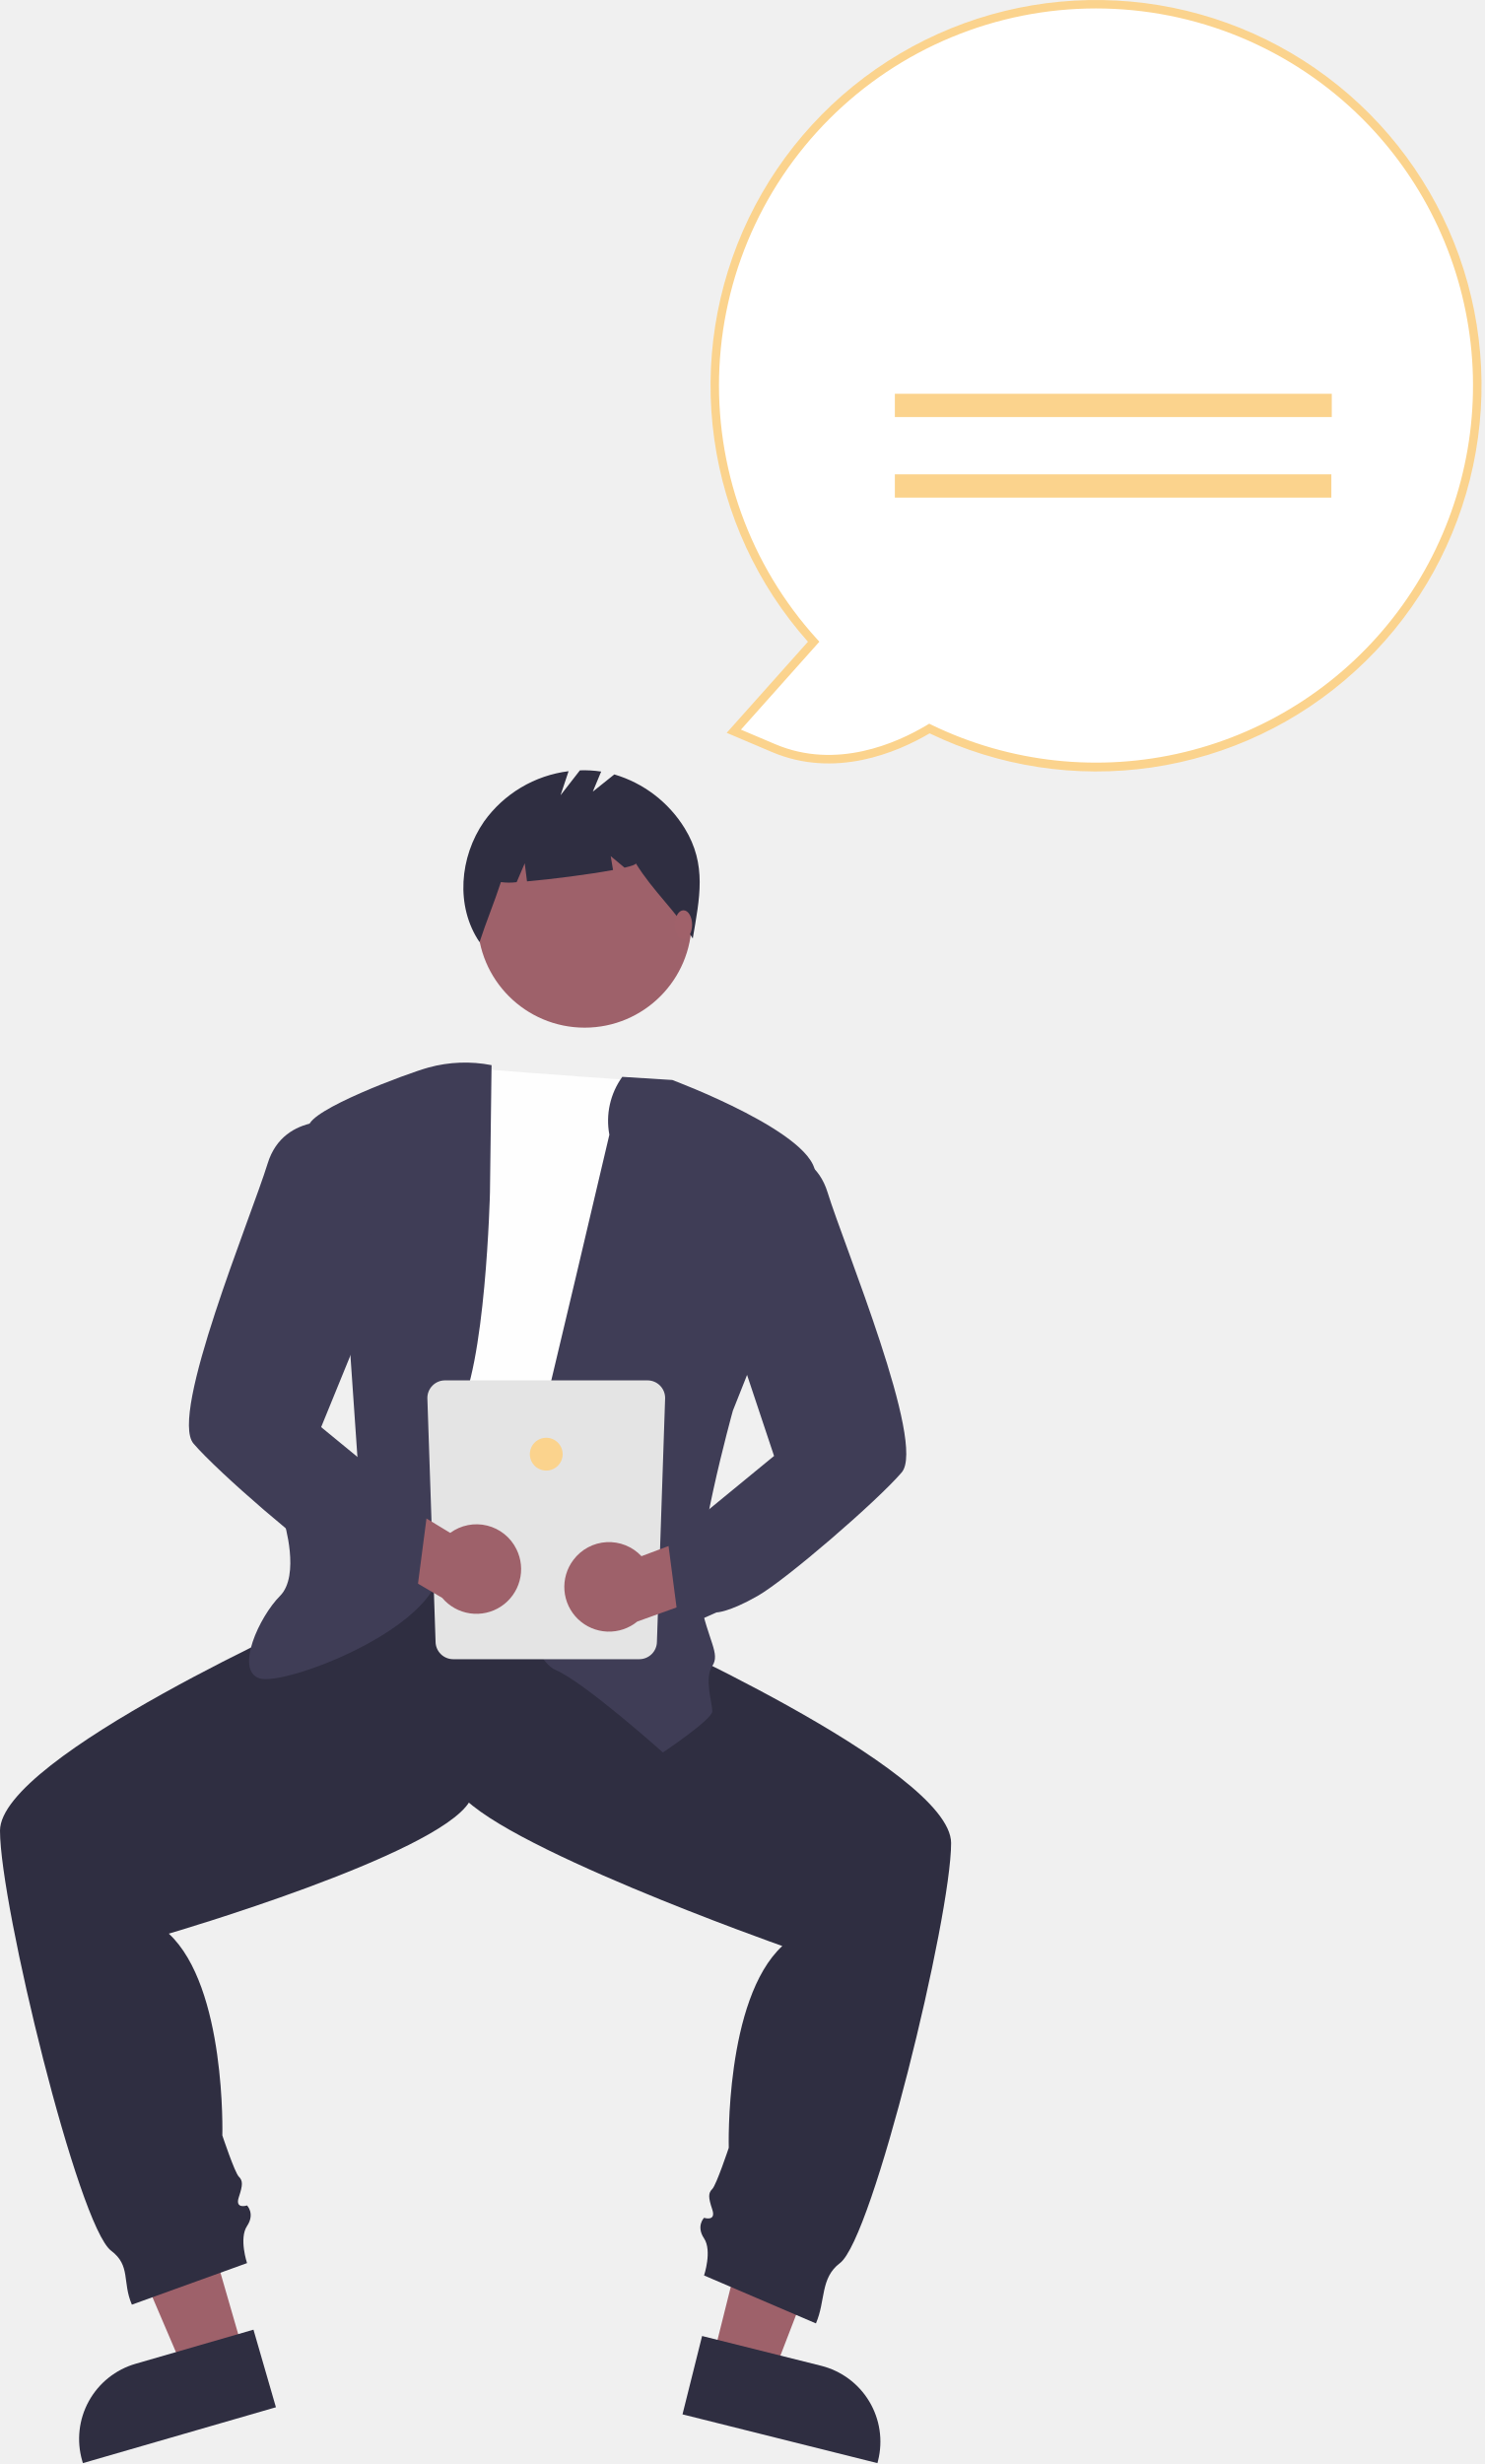
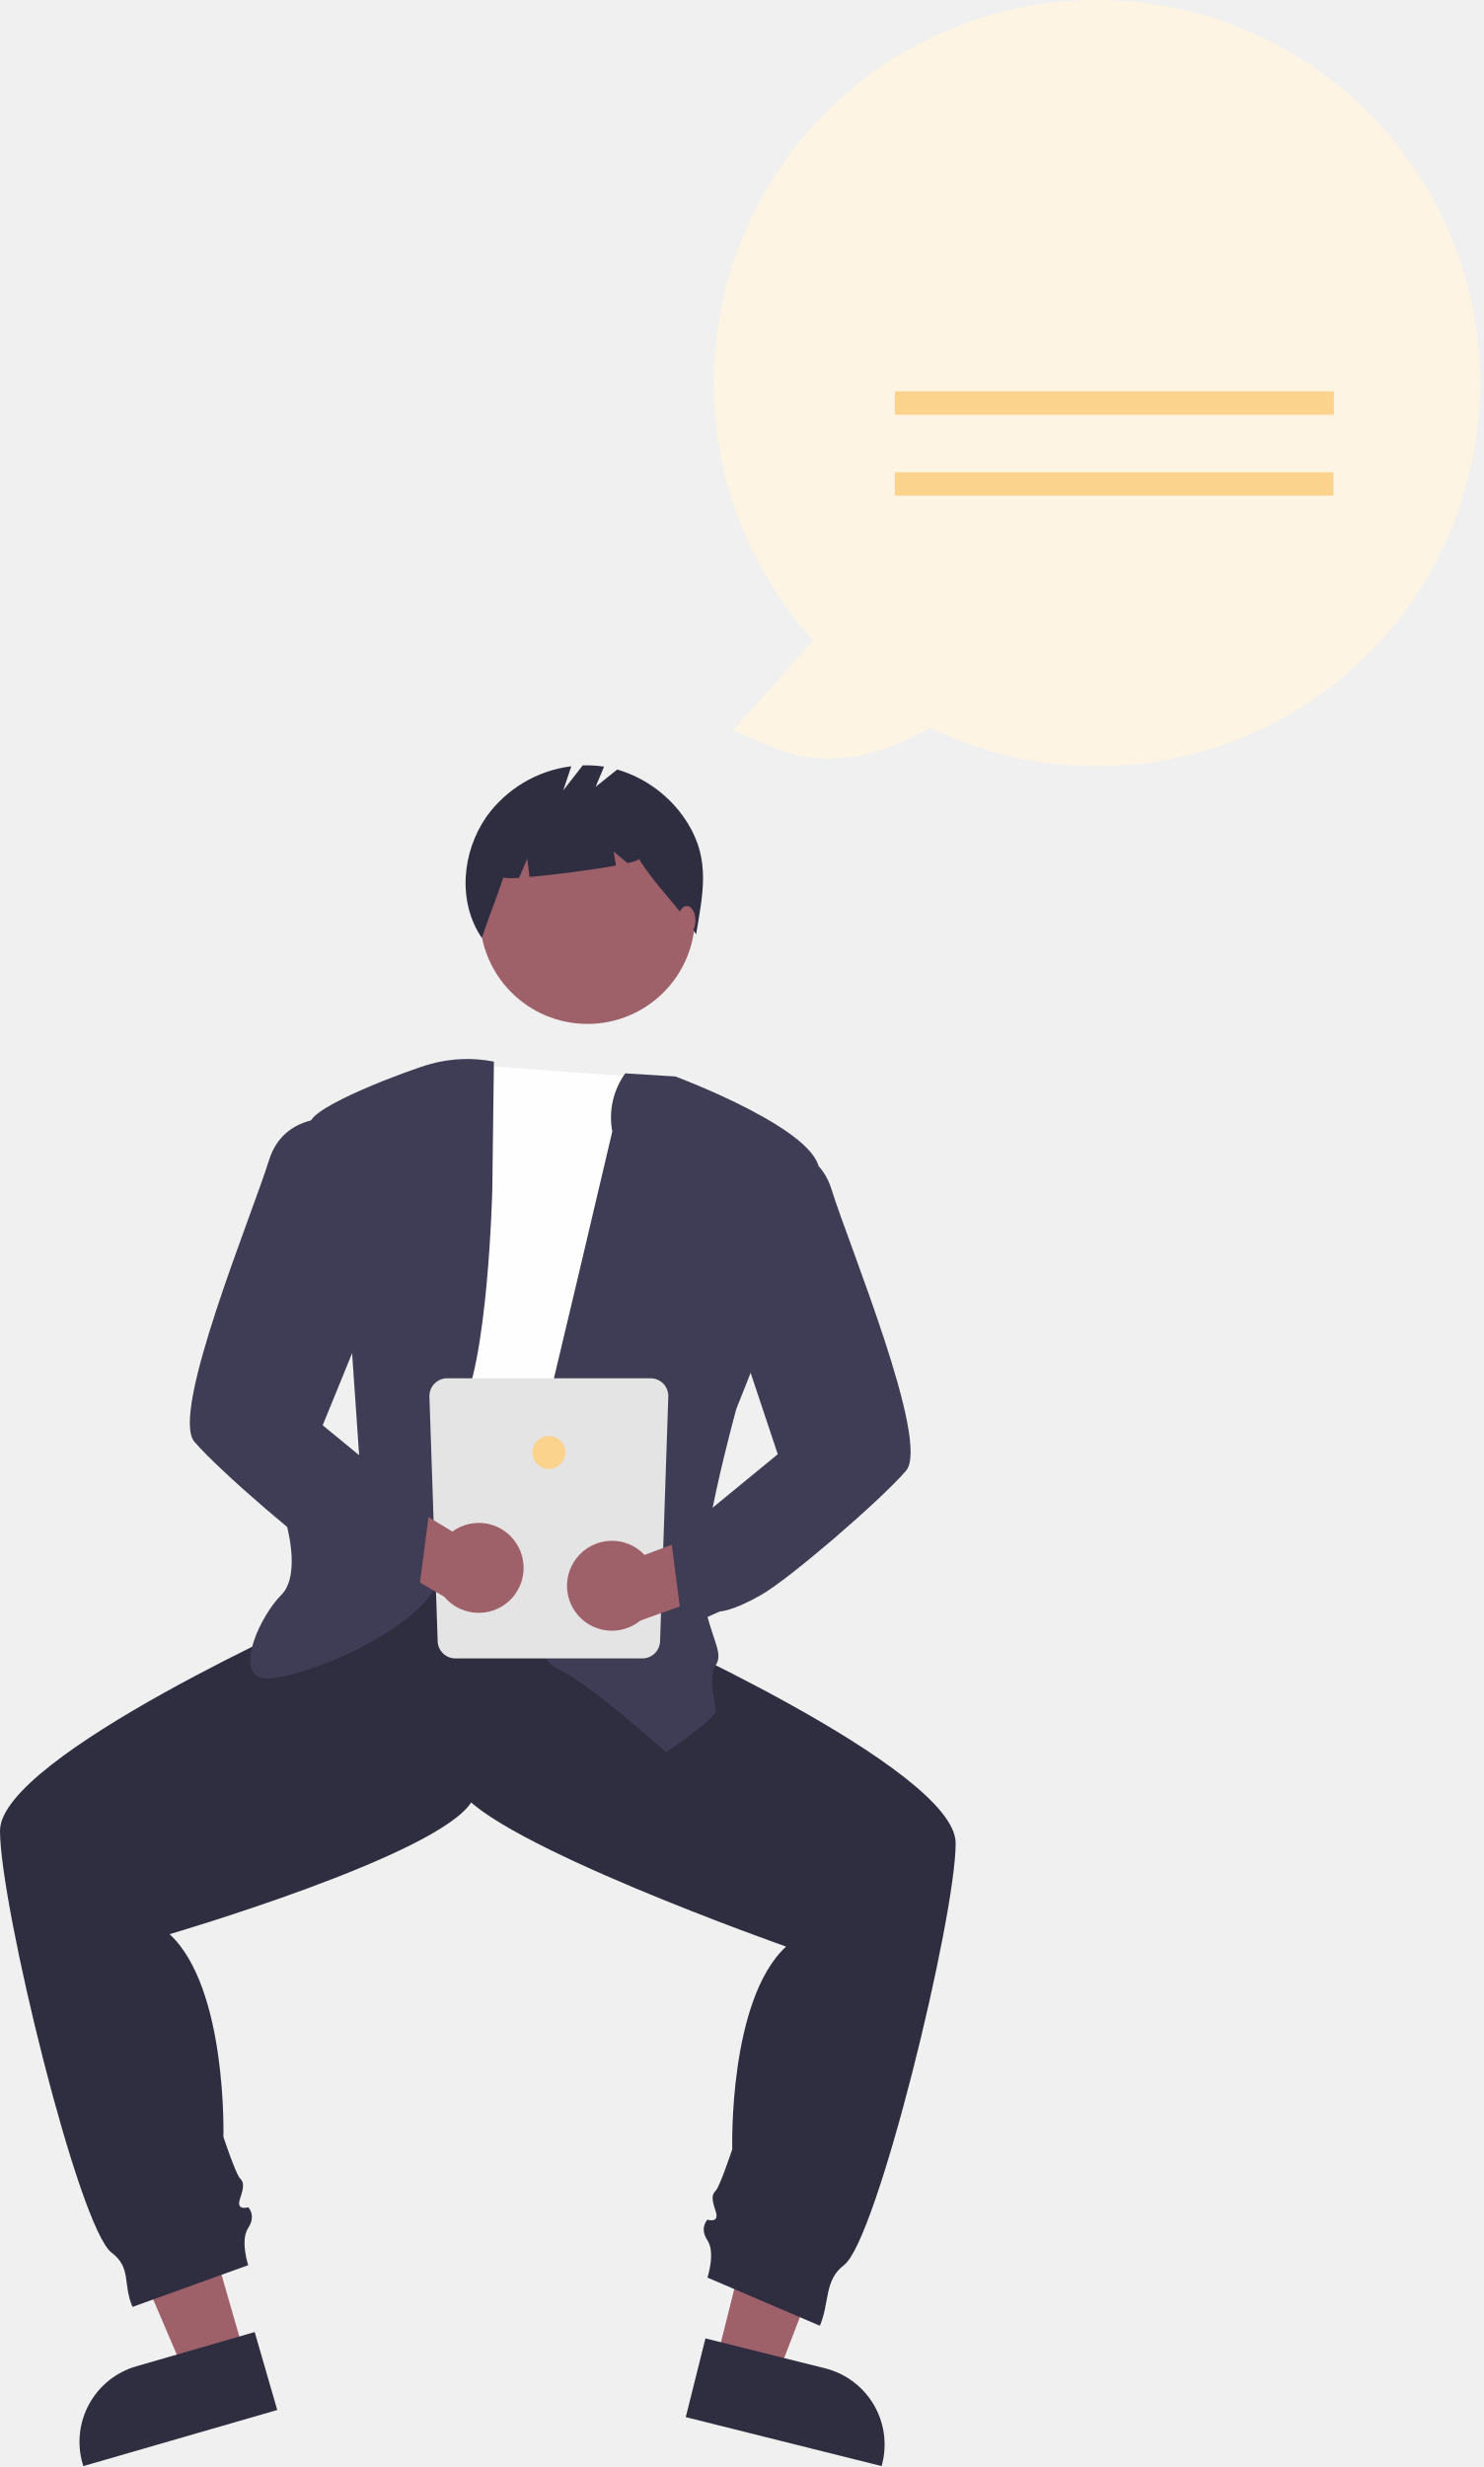
- <svg xmlns="http://www.w3.org/2000/svg" width="349" height="579" viewBox="0 0 349 579" fill="none">
-   <path d="M218.444 171.195C210.489 175.966 196.316 181.944 181.833 175.8L172.47 171.829L191.232 150.798C176.26 134.29 167.978 112.796 168 90.511C168.023 68.225 176.35 46.748 191.355 30.271C206.36 13.795 226.967 3.501 249.153 1.399C271.339 -0.702 293.512 5.539 311.344 18.906C329.176 32.272 341.387 51.804 345.594 73.688C349.801 95.573 345.701 118.24 334.096 137.265C322.49 156.29 304.211 170.307 282.827 176.581C261.443 182.854 238.488 180.934 218.444 171.195Z" fill="white" />
-   <path d="M218.493 172.328C210.849 176.816 196.288 183.018 181.442 176.721L170.795 172.204L189.89 150.8C178.009 137.436 170.349 120.856 167.873 103.147C165.397 85.438 168.217 67.393 175.977 51.283C183.737 35.173 196.09 21.72 211.481 12.618C226.872 3.515 244.612 -0.829 262.467 0.131C280.323 1.091 297.495 7.313 311.821 18.013C326.147 28.714 336.986 43.414 342.974 60.263C348.962 77.112 349.83 95.356 345.47 112.697C341.109 130.038 331.715 145.702 318.47 157.714C305.168 169.852 288.537 177.73 270.72 180.334C252.902 182.939 234.712 180.15 218.493 172.328ZM323.233 31.079C315.417 22.457 305.979 15.459 295.458 10.485C284.938 5.511 273.54 2.658 261.917 2.089C250.293 1.521 238.672 3.248 227.716 7.171C216.76 11.094 206.684 17.138 198.064 24.956C189.444 32.774 182.449 42.213 177.477 52.735C172.506 63.257 169.656 74.655 169.09 86.279C168.524 97.902 170.254 109.524 174.18 120.479C178.106 131.434 184.152 141.508 191.972 150.126L192.577 150.792L174.145 171.453L182.223 174.88C196.561 180.962 210.748 174.644 217.93 170.337L218.394 170.059L218.881 170.295C237.392 179.29 258.458 181.56 278.46 176.715C298.463 171.87 316.155 160.212 328.499 143.744C340.843 127.276 347.069 107.024 346.108 86.465C345.147 65.907 337.059 46.324 323.233 31.079Z" fill="#FBD38D" />
-   <path d="M313.011 92.529H210.319V98H313.011V92.529Z" fill="#FBD38D" />
-   <path d="M312.91 111.457H210.319V116.928H312.91V111.457Z" fill="#FBD38D" />
-   <path d="M57.316 553.067L43.246 557.137L20.85 504.805L41.616 498.797L57.316 553.067Z" fill="#9E616A" />
-   <path d="M64.85 565.667L19.482 578.792L19.316 578.218C17.962 573.535 18.523 568.505 20.876 564.236C23.23 559.966 27.182 556.806 31.865 555.451H31.866L59.575 547.435L64.85 565.667Z" fill="#2F2E41" />
-   <path d="M167.478 554.468L181.687 558.021L202.153 504.904L181.182 499.661L167.478 554.468Z" fill="#9E616A" />
-   <path d="M165.013 548.922L192.997 555.919L192.998 555.92C197.727 557.103 201.793 560.116 204.301 564.296C206.809 568.477 207.554 573.483 206.371 578.212L206.226 578.792L160.409 567.335L165.013 548.922Z" fill="#2F2E41" />
-   <path d="M90.964 363.413L76.448 378.896C76.448 378.896 0 412.766 0 430.184C0 447.603 18.386 523.083 26.128 528.89C30.791 532.406 28.683 536.193 30.996 541.556L58.062 531.793C58.062 531.793 56.127 525.987 58.062 523.083C59.997 520.18 58.062 518.245 58.062 518.245C58.062 518.245 55.159 519.213 56.127 516.31C57.094 513.407 57.094 512.439 56.127 511.471C55.159 510.503 52.256 501.794 52.256 501.794C52.256 501.794 53.223 466.957 39.676 454.377C39.676 454.377 102.576 435.991 110.318 423.41C118.059 410.83 119.995 365.349 119.995 365.349L90.964 363.413Z" fill="#2F2E41" />
-   <path d="M132.575 356.639L147.09 381.799C147.09 381.799 223.538 415.669 223.538 433.087C223.538 450.506 205.152 525.987 197.41 531.793C192.747 535.309 194.084 540.598 191.77 545.961L165.476 534.696C165.476 534.696 167.412 528.89 165.476 525.987C163.541 523.083 165.476 521.148 165.476 521.148C165.476 521.148 168.379 522.116 167.412 519.213C166.444 516.31 166.444 515.342 167.412 514.374C168.379 513.406 171.283 504.697 171.283 504.697C171.283 504.697 170.315 469.86 183.863 457.28C183.863 457.28 115.156 433.087 107.414 420.507C97.5 404.396 104.749 338.236 102.576 360.51L132.575 356.639Z" fill="#2F2E41" />
-   <path d="M137.413 241.483C151.309 241.483 162.573 230.219 162.573 216.323C162.573 202.428 151.309 191.163 137.413 191.163C123.518 191.163 112.253 202.428 112.253 216.323C112.253 230.219 123.518 241.483 137.413 241.483Z" fill="#9E616A" />
-   <path d="M154.832 254.063C154.832 254.063 155.064 254.512 110.88 251.042C110.88 251.042 86.125 260.837 87.093 267.611C88.061 274.385 85.157 367.284 85.157 367.284C85.157 367.284 125.801 378.896 137.413 367.284C149.026 355.672 154.832 254.063 154.832 254.063Z" fill="#FEFEFE" />
-   <path d="M146.255 253.043L158.001 253.778C158.001 253.778 192.572 266.643 191.604 276.32C190.637 285.997 172.25 331.479 172.25 331.479C172.25 331.479 162.573 366.316 164.509 375.993C166.444 385.67 169.347 388.573 167.412 391.476C165.476 394.379 167.412 400.186 167.412 402.121C167.412 404.056 155.799 411.798 155.799 411.798C155.799 411.798 137.413 395.347 130.639 392.444C123.865 389.541 119.027 367.284 123.865 347.93C128.704 328.576 143.219 266.643 143.219 266.643C142.775 264.289 142.815 261.869 143.337 259.531C143.859 257.193 144.852 254.985 146.255 253.043Z" fill="#3F3D56" />
-   <path d="M115.532 250.293C110.625 249.33 105.561 249.518 100.739 250.841C95.711 252.212 72.577 260.837 72.577 264.708C72.577 268.579 82.254 316.964 82.254 316.964L84.19 345.027L66.771 357.607C66.771 357.607 70.642 370.187 65.803 375.026C60.965 379.864 55.159 392.444 60.965 394.38C66.771 396.315 102.576 382.767 103.544 368.252C104.511 353.736 100.641 343.092 107.414 332.447C114.188 321.802 115.156 280.191 115.156 280.191L115.532 250.293Z" fill="#3F3D56" />
-   <path d="M160.911 194.615C157.15 188.507 151.262 184.006 144.382 181.979L139.328 186.022L141.293 181.306C139.64 181.054 137.968 180.957 136.298 181.017L131.751 186.864L133.633 181.218C129.687 181.708 125.886 183.01 122.469 185.043C119.051 187.076 116.092 189.794 113.778 193.027C107.991 201.372 107.014 212.977 112.707 221.387C114.269 216.585 116.166 212.08 117.728 207.278C118.956 207.445 120.201 207.451 121.43 207.296L123.331 202.86L123.862 207.108C129.755 206.595 138.494 205.468 144.081 204.435L143.537 201.176L146.787 203.884C148.499 203.49 149.515 203.133 149.431 202.86C153.585 209.558 158.67 213.835 162.824 220.533C164.401 211.086 166.217 203.233 160.911 194.615Z" fill="#2F2E41" />
-   <path d="M160.638 220.678C161.76 220.678 162.67 219.161 162.67 217.291C162.67 215.42 161.76 213.904 160.638 213.904C159.516 213.904 158.606 215.42 158.606 217.291C158.606 219.161 159.516 220.678 160.638 220.678Z" fill="#A0616A" />
-   <path d="M150.25 389.885H106.52C105.419 389.885 104.363 389.447 103.585 388.669C102.807 387.891 102.37 386.835 102.37 385.735L100.443 328.515C100.443 327.414 100.88 326.359 101.658 325.58C102.436 324.802 103.492 324.365 104.593 324.365H152.177C153.278 324.365 154.333 324.802 155.112 325.58C155.89 326.359 156.327 327.414 156.327 328.515L154.4 385.735C154.4 386.835 153.963 387.891 153.185 388.669C152.406 389.447 151.351 389.885 150.25 389.885Z" fill="#E4E4E4" />
-   <path d="M128.385 345.562C130.513 345.562 132.239 343.837 132.239 341.708C132.239 339.58 130.513 337.854 128.385 337.854C126.256 337.854 124.531 339.58 124.531 341.708C124.531 343.837 126.256 345.562 128.385 345.562Z" fill="#FBD38D" />
-   <path d="M134.765 366.555C135.68 365.332 136.852 364.324 138.198 363.603C139.545 362.882 141.033 362.465 142.558 362.381C144.084 362.298 145.609 362.549 147.026 363.119C148.443 363.688 149.719 364.562 150.762 365.677L173.119 357.295L181.526 369.639L149.788 381.033C147.797 382.661 145.279 383.503 142.709 383.399C140.14 383.295 137.697 382.251 135.846 380.467C133.994 378.682 132.861 376.28 132.662 373.716C132.463 371.152 133.211 368.604 134.765 366.555Z" fill="#9E616A" />
-   <path d="M121.376 364.029C120.703 362.658 119.738 361.451 118.548 360.493C117.358 359.535 115.973 358.85 114.489 358.486C113.006 358.121 111.461 358.086 109.962 358.384C108.464 358.681 107.049 359.303 105.817 360.207L85.397 347.833L74.851 358.408L103.934 375.477C105.588 377.446 107.908 378.739 110.452 379.112C112.997 379.485 115.59 378.912 117.74 377.501C119.89 376.09 121.447 373.939 122.118 371.456C122.788 368.973 122.524 366.331 121.376 364.029Z" fill="#9E616A" />
-   <path d="M176.121 270.514C176.121 270.514 190.637 267.611 194.507 280.191C198.378 292.771 217.732 339.221 211.926 345.995C206.12 352.769 184.83 371.155 178.056 375.026C171.283 378.896 168.379 378.896 168.379 378.896L159.67 382.767L156.767 360.51L166.699 354.627L181.927 342.124L173.218 315.996L176.121 270.514Z" fill="#3F3D56" />
-   <path d="M81.287 263.74C81.287 263.74 66.771 260.837 62.9 273.417C59.03 285.997 39.676 332.447 45.482 339.221C51.288 345.995 72.577 364.381 79.351 368.252C86.125 372.123 89.028 372.123 89.028 372.123L97.737 375.993L100.641 353.736L90.708 347.853L75.481 335.35L89.512 300.997L81.287 263.74Z" fill="#3F3D56" />
+ <svg xmlns="http://www.w3.org/2000/svg" width="347" height="577" viewBox="0 0 347 577" fill="none">
+   <path d="M57.316 551.067L43.246 555.137L20.85 502.805L41.616 496.797L57.316 551.067Z" fill="#9E616A" />
+   <path d="M64.85 563.667L19.482 576.792L19.316 576.218C17.962 571.535 18.523 566.505 20.876 562.236C23.23 557.966 27.182 554.806 31.865 553.451H31.866L59.575 545.435L64.85 563.667Z" fill="#2F2E41" />
+   <path d="M167.478 552.468L181.687 556.021L202.153 502.904L181.182 497.661L167.478 552.468Z" fill="#9E616A" />
+   <path d="M165.013 546.922L192.997 553.919L192.998 553.92C197.727 555.103 201.793 558.116 204.301 562.296C206.809 566.477 207.554 571.483 206.371 576.212L206.226 576.792L160.409 565.335L165.013 546.922Z" fill="#2F2E41" />
+   <path d="M90.964 361.413L76.448 376.896C76.448 376.896 0 410.766 0 428.184C0 445.603 18.386 521.083 26.128 526.89C30.791 530.406 28.683 534.193 30.996 539.556L58.062 529.793C58.062 529.793 56.127 523.987 58.062 521.083C59.997 518.18 58.062 516.245 58.062 516.245C58.062 516.245 55.159 517.213 56.127 514.31C57.094 511.407 57.094 510.439 56.127 509.471C55.159 508.503 52.256 499.794 52.256 499.794C52.256 499.794 53.223 464.957 39.676 452.377C39.676 452.377 102.576 433.991 110.318 421.41C118.059 408.83 119.995 363.349 119.995 363.349L90.964 361.413Z" fill="#2F2E41" />
+   <path d="M132.575 354.639L147.09 379.799C147.09 379.799 223.538 413.669 223.538 431.087C223.538 448.506 205.152 523.987 197.41 529.793C192.747 533.309 194.084 538.598 191.77 543.961L165.476 532.696C165.476 532.696 167.412 526.89 165.476 523.987C163.541 521.083 165.476 519.148 165.476 519.148C165.476 519.148 168.379 520.116 167.412 517.213C166.444 514.31 166.444 513.342 167.412 512.374C168.379 511.406 171.283 502.697 171.283 502.697C171.283 502.697 170.315 467.86 183.863 455.28C183.863 455.28 115.156 431.087 107.414 418.507C97.5 402.396 104.749 336.236 102.576 358.51L132.575 354.639Z" fill="#2F2E41" />
+   <path d="M137.413 239.483C151.309 239.483 162.573 228.219 162.573 214.323C162.573 200.428 151.309 189.163 137.413 189.163C123.518 189.163 112.253 200.428 112.253 214.323C112.253 228.219 123.518 239.483 137.413 239.483Z" fill="#9E616A" />
+   <path d="M154.832 252.063C154.832 252.063 155.064 252.512 110.88 249.042C110.88 249.042 86.125 258.837 87.093 265.611C88.061 272.385 85.157 365.284 85.157 365.284C85.157 365.284 125.801 376.896 137.413 365.284C149.026 353.672 154.832 252.063 154.832 252.063Z" fill="#FEFEFE" />
+   <path d="M146.255 251.043L158.001 251.778C158.001 251.778 192.572 264.643 191.604 274.32C190.637 283.997 172.25 329.479 172.25 329.479C172.25 329.479 162.573 364.316 164.509 373.993C166.444 383.67 169.347 386.573 167.412 389.476C165.476 392.379 167.412 398.186 167.412 400.121C167.412 402.056 155.799 409.798 155.799 409.798C155.799 409.798 137.413 393.347 130.639 390.444C123.865 387.541 119.027 365.284 123.865 345.93C128.704 326.576 143.219 264.643 143.219 264.643C142.775 262.289 142.815 259.869 143.337 257.531C143.859 255.193 144.852 252.985 146.255 251.043Z" fill="#3F3D56" />
+   <path d="M115.532 248.293C110.625 247.33 105.561 247.518 100.739 248.841C95.711 250.212 72.577 258.837 72.577 262.708C72.577 266.579 82.254 314.964 82.254 314.964L84.19 343.027L66.771 355.607C66.771 355.607 70.642 368.187 65.803 373.026C60.965 377.864 55.159 390.444 60.965 392.38C66.771 394.315 102.576 380.767 103.544 366.252C104.511 351.736 100.641 341.092 107.414 330.447C114.188 319.802 115.156 278.191 115.156 278.191L115.532 248.293Z" fill="#3F3D56" />
+   <path d="M160.911 192.615C157.15 186.507 151.262 182.006 144.382 179.979L139.328 184.022L141.293 179.306C139.64 179.054 137.968 178.957 136.298 179.017L131.751 184.864L133.633 179.218C129.687 179.708 125.886 181.01 122.469 183.043C119.051 185.076 116.092 187.794 113.778 191.027C107.991 199.372 107.014 210.977 112.707 219.387C114.269 214.585 116.166 210.08 117.728 205.278C118.956 205.445 120.201 205.451 121.43 205.296L123.331 200.86L123.862 205.108C129.755 204.595 138.494 203.468 144.081 202.435L143.537 199.176L146.787 201.884C148.499 201.49 149.515 201.133 149.431 200.86C153.585 207.558 158.67 211.835 162.824 218.533C164.401 209.086 166.217 201.233 160.911 192.615Z" fill="#2F2E41" />
+   <path d="M160.638 218.678C161.76 218.678 162.67 217.161 162.67 215.291C162.67 213.42 161.76 211.904 160.638 211.904C159.516 211.904 158.606 213.42 158.606 215.291C158.606 217.161 159.516 218.678 160.638 218.678Z" fill="#A0616A" />
+   <path d="M150.25 387.885H106.52C105.419 387.885 104.363 387.447 103.585 386.669C102.807 385.891 102.37 384.835 102.37 383.735L100.443 326.515C100.443 325.414 100.88 324.359 101.658 323.58C102.436 322.802 103.492 322.365 104.593 322.365H152.177C153.278 322.365 154.333 322.802 155.112 323.58C155.89 324.359 156.327 325.414 156.327 326.515L154.4 383.735C154.4 384.835 153.963 385.891 153.185 386.669C152.406 387.447 151.351 387.885 150.25 387.885Z" fill="#E4E4E4" />
+   <path d="M128.385 343.562C130.513 343.562 132.239 341.837 132.239 339.708C132.239 337.58 130.513 335.854 128.385 335.854C126.256 335.854 124.531 337.58 124.531 339.708C124.531 341.837 126.256 343.562 128.385 343.562Z" fill="#FBD38D" />
+   <path d="M134.765 364.555C135.68 363.332 136.852 362.324 138.198 361.603C139.545 360.882 141.033 360.465 142.558 360.381C144.084 360.298 145.609 360.549 147.026 361.119C148.443 361.688 149.719 362.562 150.762 363.677L173.119 355.295L181.526 367.639L149.788 379.033C147.797 380.661 145.279 381.503 142.709 381.399C140.14 381.295 137.697 380.251 135.846 378.467C133.994 376.682 132.861 374.28 132.662 371.716C132.463 369.152 133.211 366.604 134.765 364.555Z" fill="#9E616A" />
+   <path d="M121.376 362.029C120.703 360.658 119.738 359.451 118.548 358.493C117.358 357.535 115.973 356.85 114.489 356.486C113.006 356.121 111.461 356.086 109.962 356.384C108.464 356.681 107.049 357.303 105.817 358.207L85.397 345.833L74.851 356.408L103.934 373.477C105.588 375.446 107.908 376.739 110.452 377.112C112.997 377.485 115.59 376.912 117.74 375.501C119.89 374.09 121.447 371.939 122.118 369.456C122.788 366.973 122.524 364.331 121.376 362.029Z" fill="#9E616A" />
+   <path d="M176.121 268.514C176.121 268.514 190.637 265.611 194.507 278.191C198.378 290.771 217.732 337.221 211.926 343.995C206.12 350.769 184.83 369.155 178.056 373.026C171.283 376.896 168.379 376.896 168.379 376.896L159.67 380.767L156.767 358.51L166.699 352.627L181.927 340.124L173.218 313.996L176.121 268.514Z" fill="#3F3D56" />
+   <path d="M81.287 261.74C81.287 261.74 66.771 258.837 62.9 271.417C59.03 283.997 39.676 330.447 45.482 337.221C51.288 343.995 72.577 362.381 79.351 366.252C86.125 370.123 89.028 370.123 89.028 370.123L97.737 373.993L100.641 351.736L90.708 345.853L75.481 333.35L89.512 298.997L81.287 261.74Z" fill="#3F3D56" />
+   <path d="M217.444 170.195C209.489 174.966 195.316 180.944 180.833 174.8L171.47 170.829L190.232 149.798C175.26 133.29 166.978 111.796 167 89.511C167.023 67.225 175.35 45.748 190.355 29.271C205.36 12.795 225.967 2.501 248.153 0.399C270.339 -1.702 292.512 4.539 310.344 17.906C328.176 31.272 340.387 50.804 344.594 72.688C348.801 94.573 344.701 117.24 333.096 136.265C321.49 155.29 303.211 169.307 281.827 175.581C260.443 181.854 237.488 179.934 217.444 170.195Z" fill="#FEF4E3" />
+   <path d="M312.011 91.529H209.319V97H312.011V91.529Z" fill="#FBD38D" />
+   <path d="M311.91 110.457H209.319V115.928H311.91V110.457Z" fill="#FBD38D" />
</svg>
